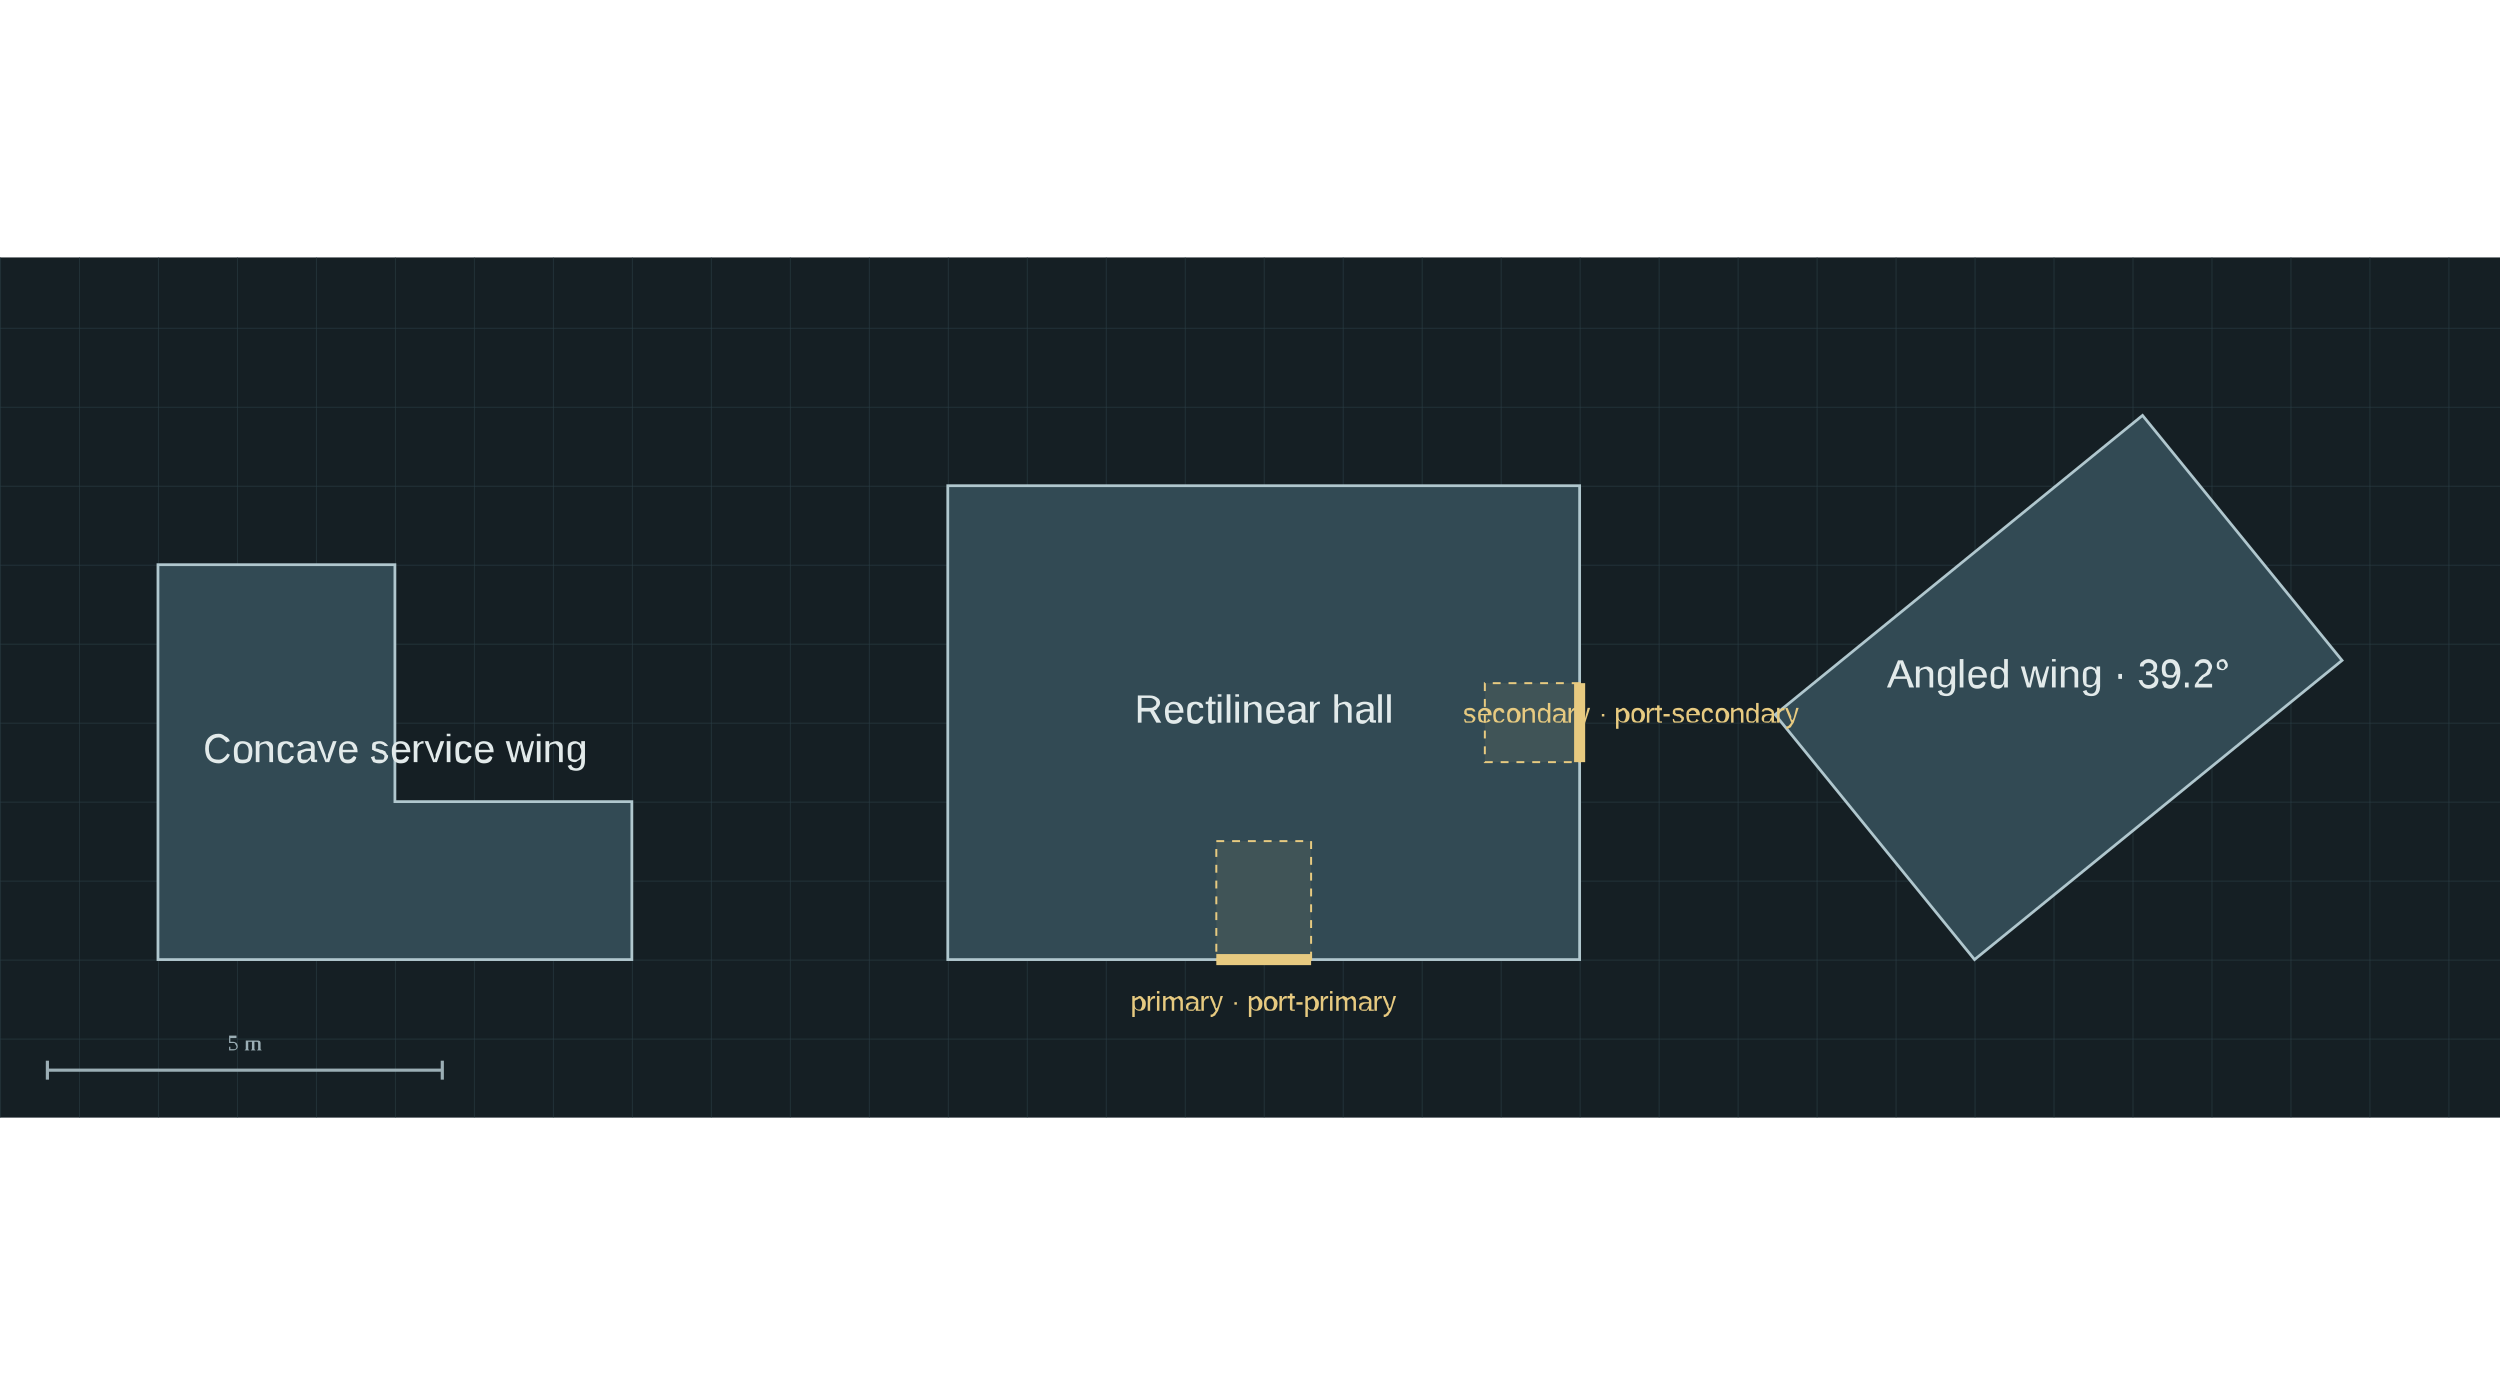
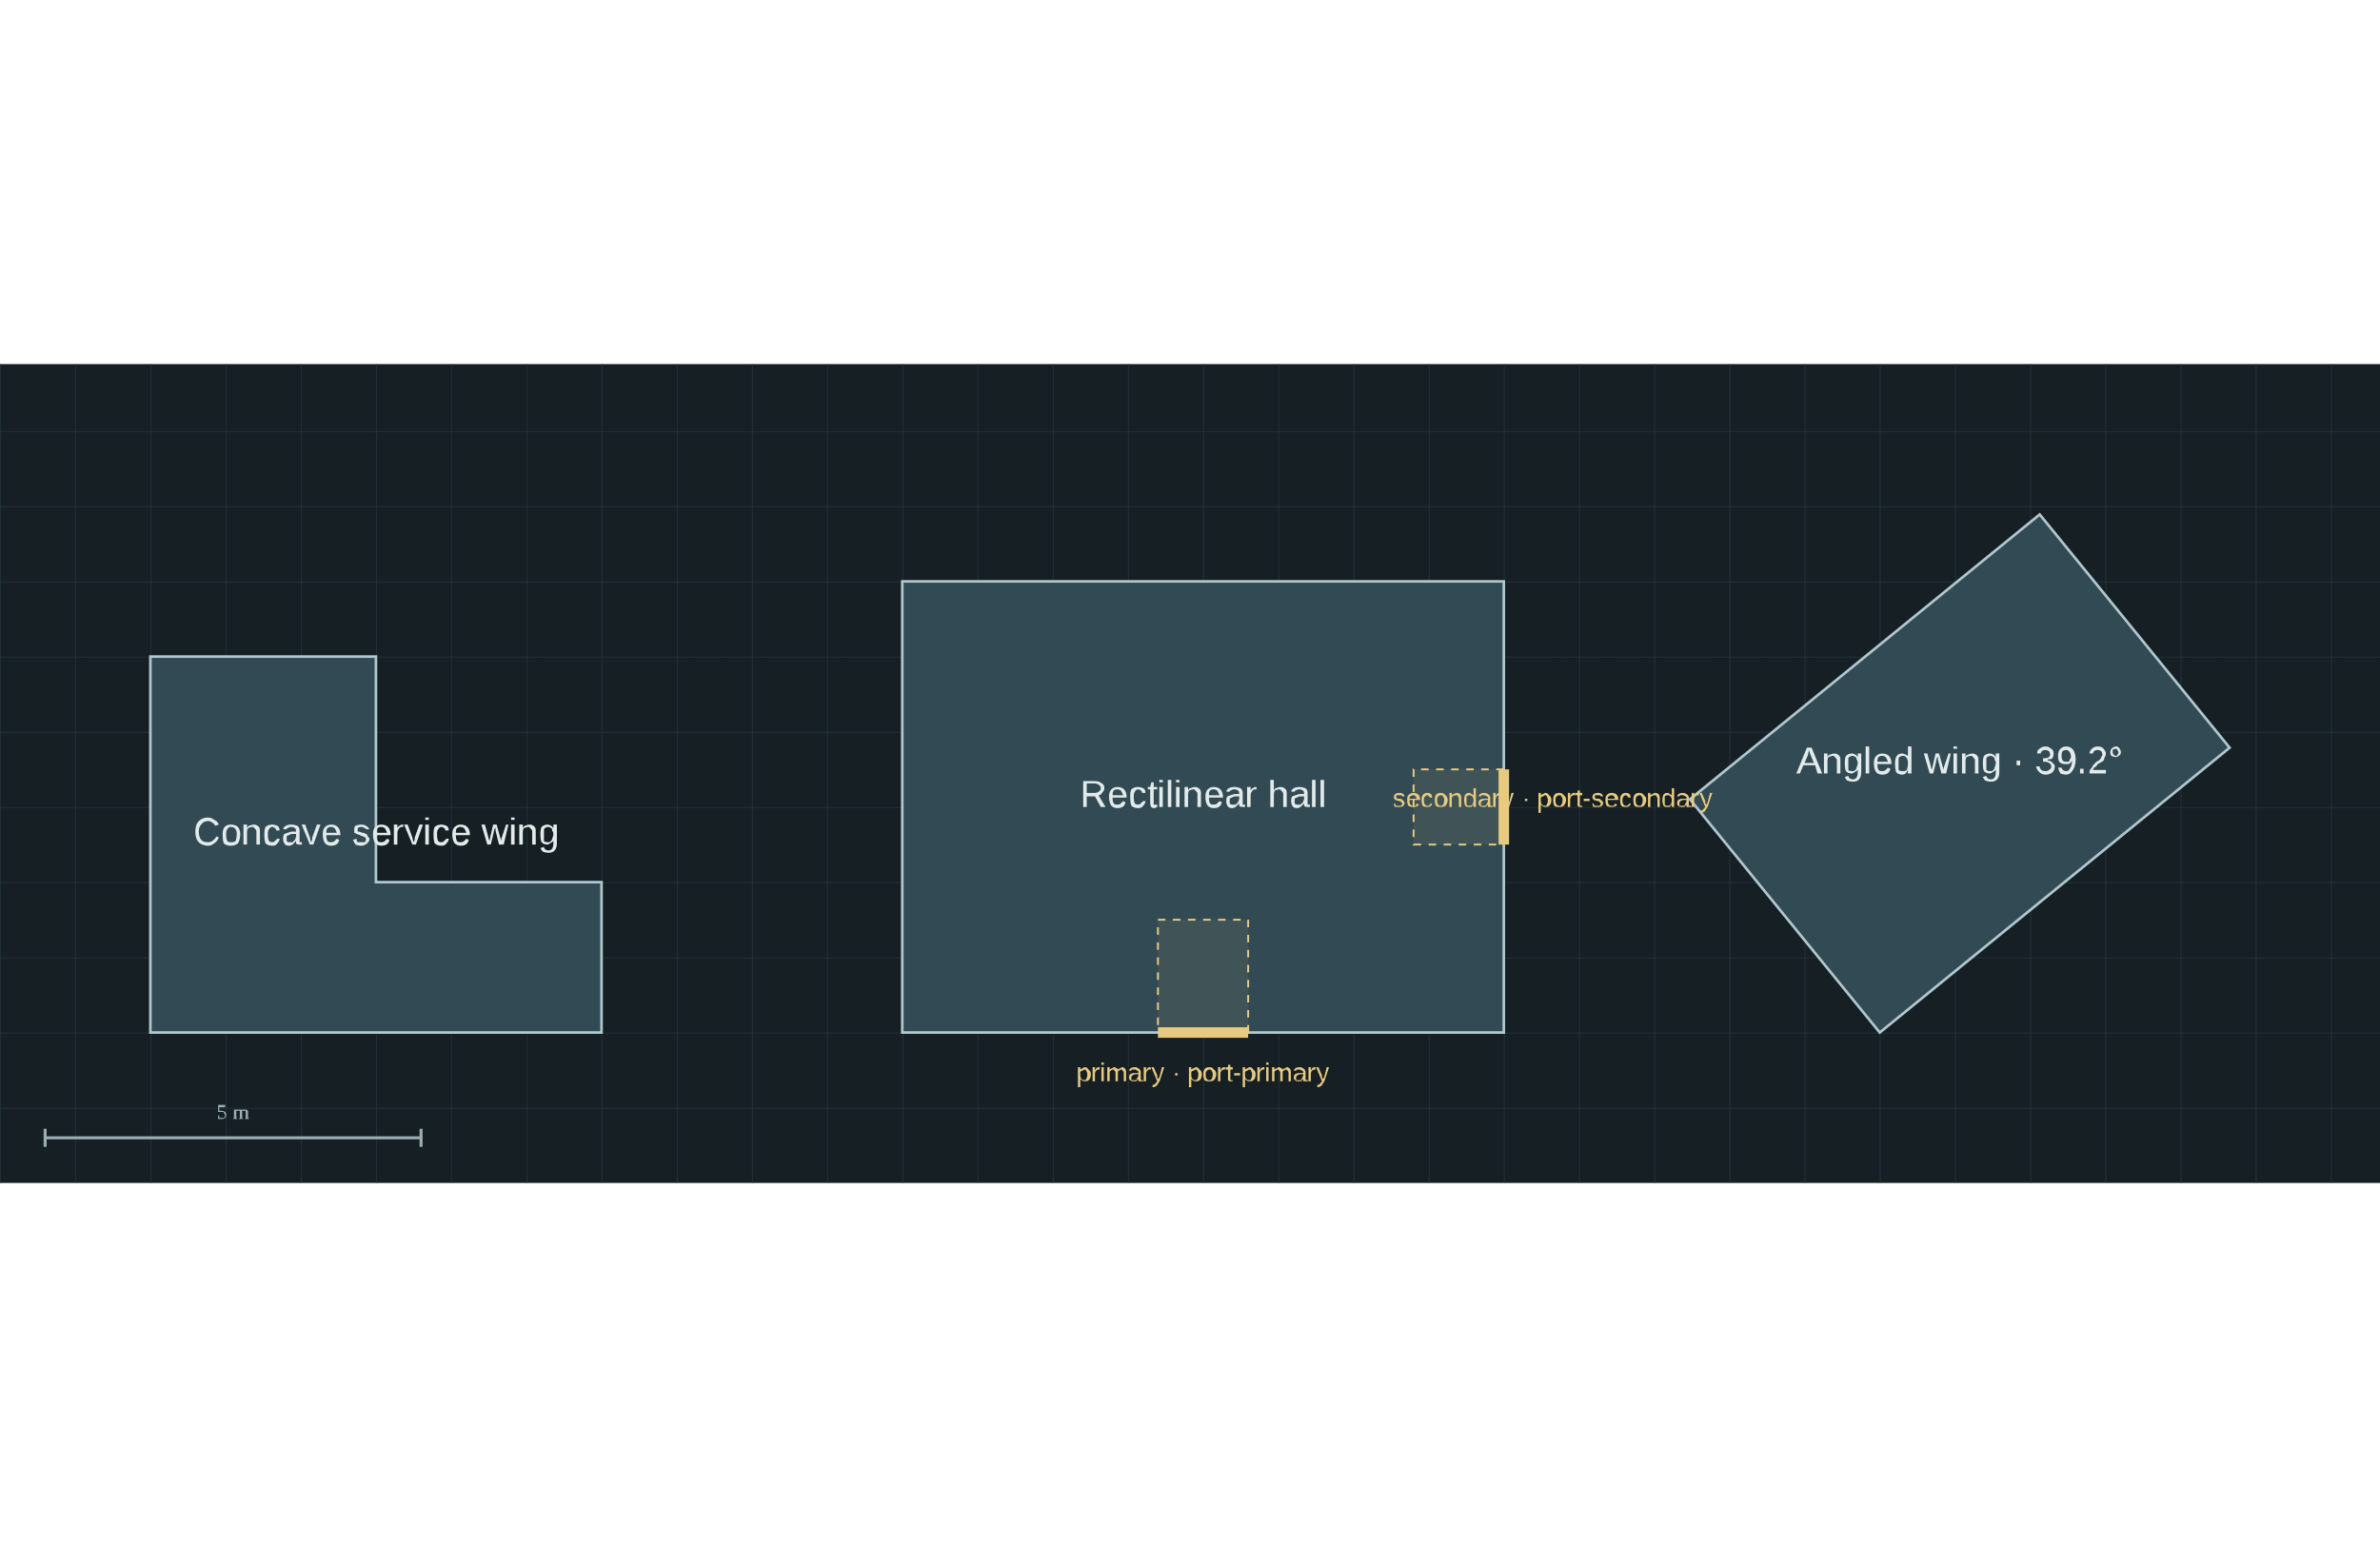
- <svg xmlns="http://www.w3.org/2000/svg" width="1000" height="550" viewBox="-12 -8.89 31.653 10.89" aria-label="Floor 1 geometry plan">
+ <svg xmlns="http://www.w3.org/2000/svg" width="1000" height="650" viewBox="-12 -8.89 31.653 10.89" aria-label="Floor 1 geometry plan">
  <defs>
    <pattern id="grid-0" width="1" height="1" patternUnits="userSpaceOnUse">
      <path d="M 1 0 L 0 0 0 1" fill="none" stroke="#283b43" stroke-width=".015" />
    </pattern>
    <pattern id="hatch-0" width=".28" height=".28" patternUnits="userSpaceOnUse" patternTransform="rotate(45)">
      <line x1="0" y1="0" x2="0" y2=".28" stroke="#ac727255" stroke-width=".05" />
    </pattern>
  </defs>
  <rect x="-12" y="-8.89" width="31.653" height="10.89" fill="#151f24" />
  <rect x="-12" y="-8.89" width="31.653" height="10.89" fill="url(#grid-0)" />
  <g transform="scale(1,-1)">
    <path data-space="study-hall" tabindex="0" role="button" aria-label="Inspect Rectilinear hall" fill="#324a54" stroke="#b0c7ce" stroke-width=".035" d="M 0 0 L 8 0 L 8 6 L 0 6 L 0 0 Z" fill-rule="evenodd" />
    <path data-space="study-feature" tabindex="0" role="button" aria-label="Inspect Angled wing · 39.2°" fill="#324a54" stroke="#b0c7ce" stroke-width=".035" d="M 13 0 L 17.653 3.788 L 15.127 6.89 L 10.475 3.102 L 13 0 Z" fill-rule="evenodd" />
    <path data-space="study-service" tabindex="0" role="button" aria-label="Inspect Concave service wing" fill="#324a54" stroke="#b0c7ce" stroke-width=".035" d="M -10 0 L -4 0 L -4 2 L -7 2 L -7 5 L -10 5 L -10 0 Z" fill-rule="evenodd" />
    <path fill="#e7ca80" fill-opacity=".08" stroke="#e7ca80" stroke-dasharray=".1 .1" stroke-width=".025" d="M 3.4 0 L 4.6 0 L 4.6 1.5 L 3.4 1.5 L 3.4 0 Z" />
    <path fill="#e7ca80" fill-opacity=".08" stroke="#e7ca80" stroke-dasharray=".1 .1" stroke-width=".025" d="M 8 2.5 L 8 3.5 L 6.8 3.5 L 6.8 2.5 L 8 2.5 Z" />
    <line stroke="#e7ca80" stroke-width=".14" x1="3.4" y1="0" x2="4.6" y2="0" />
    <line stroke="#e7ca80" stroke-width=".14" x1="8" y1="2.5" x2="8" y2="3.5" />
  </g>
  <text font-family="Arial,sans-serif" font-size=".5" fill="#e2eaea" text-anchor="middle" x="4" y="-3">Rectilinear hall</text>
  <text font-family="Arial,sans-serif" font-size=".5" fill="#e2eaea" text-anchor="middle" x="14.064" y="-3.445">Angled wing · 39.2°</text>
  <text font-family="Arial,sans-serif" font-size=".5" fill="#e2eaea" text-anchor="middle" x="-7" y="-2.5">Concave service wing</text>
  <text font-family="Arial,sans-serif" font-size=".35" fill="#e7ca80" text-anchor="middle" x="4" y="0.65">primary · port-primary</text>
  <text font-family="Arial,sans-serif" font-size=".35" fill="#e7ca80" text-anchor="middle" x="8.65" y="-3">secondary · port-secondary</text>
  <g transform="translate(-11.4,1.4)">
    <path d="M 0 0 L 5 0 M 0 -.12 L 0 .12 M 5 -.12 L 5 .12" stroke="#9baeb5" stroke-width=".04" />
    <text y="-.25" x="2.5" text-anchor="middle" fill="#9baeb5" font-size=".28">5 m</text>
  </g>
</svg>
